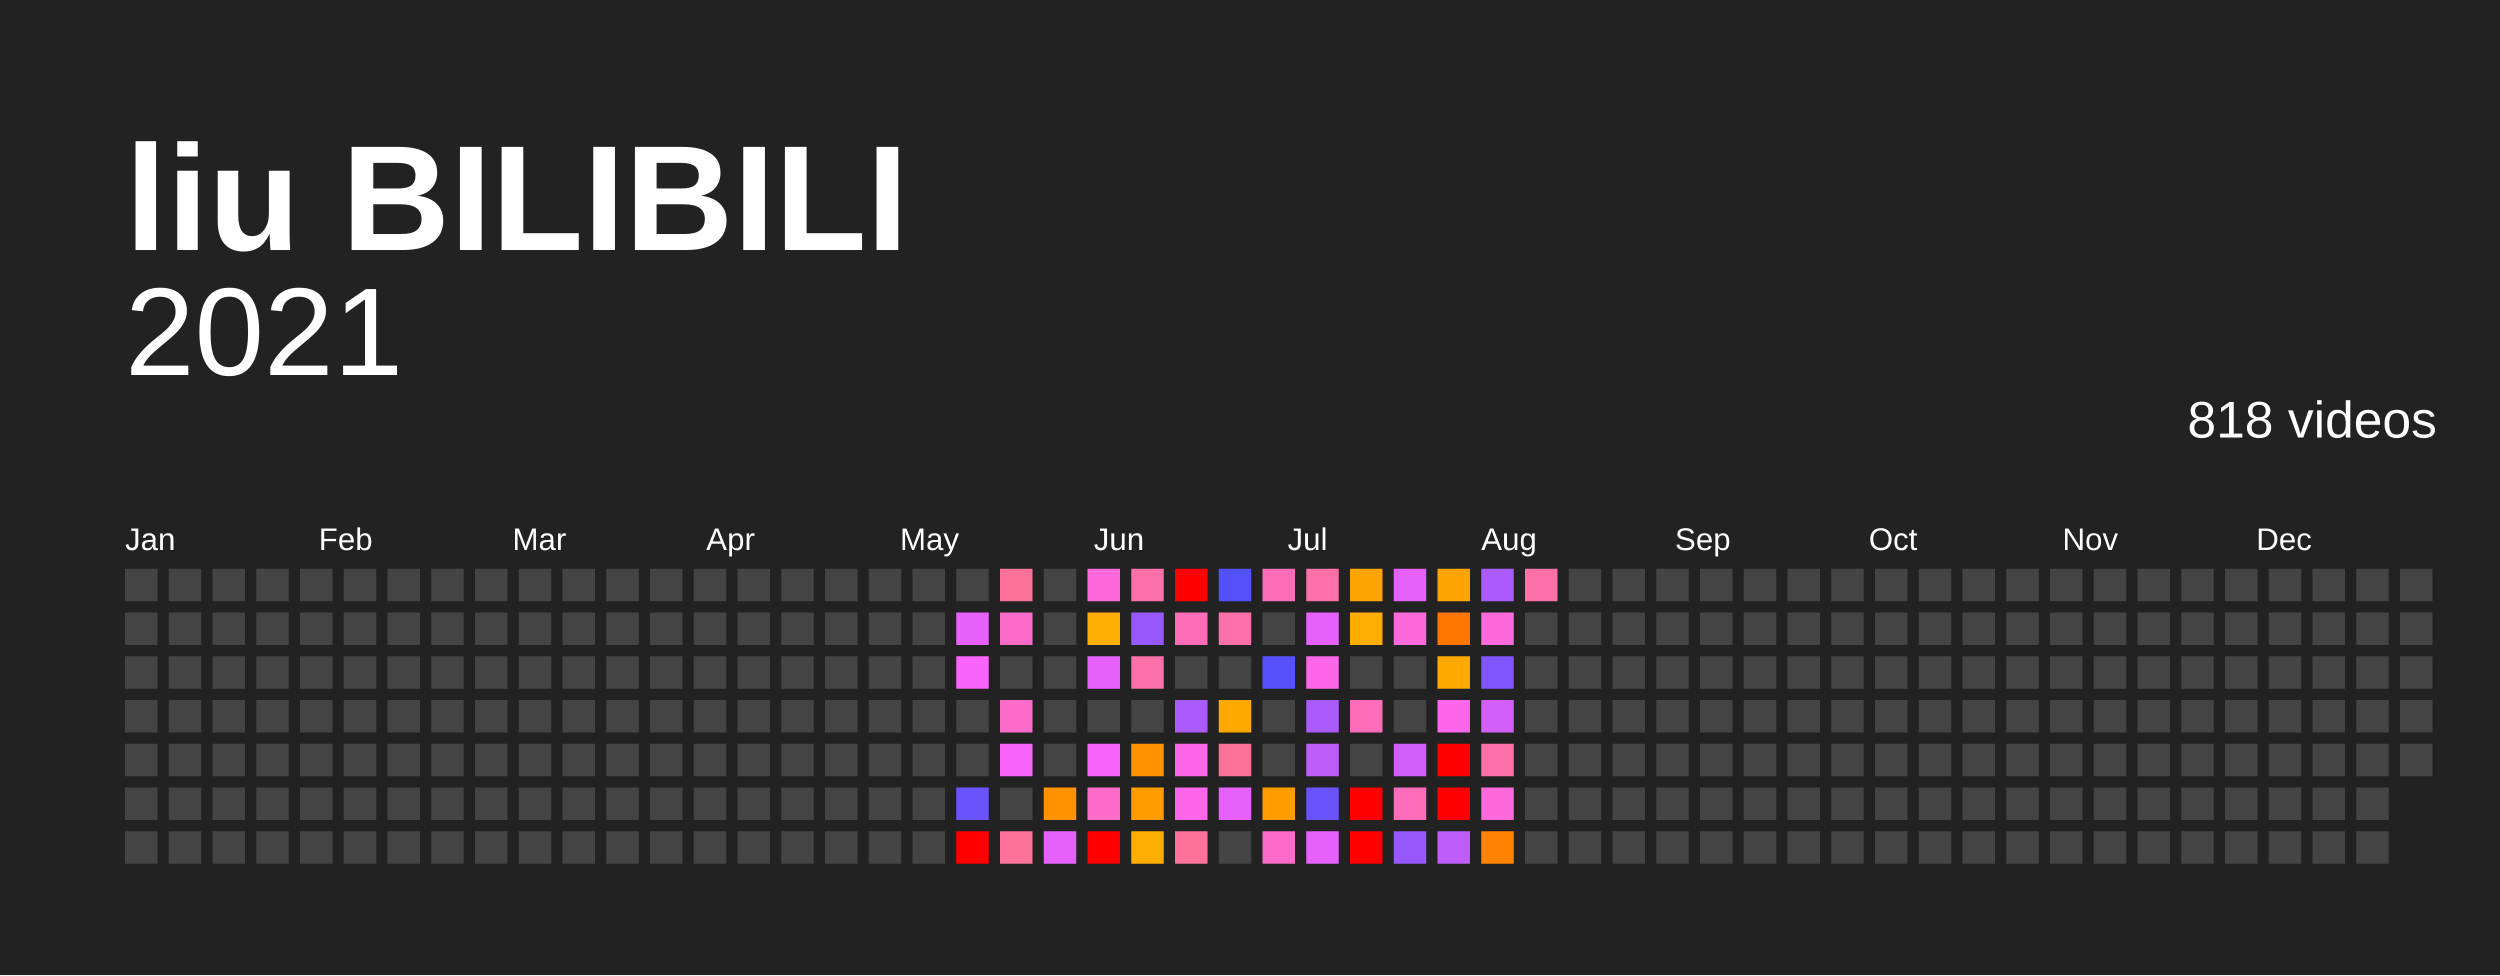
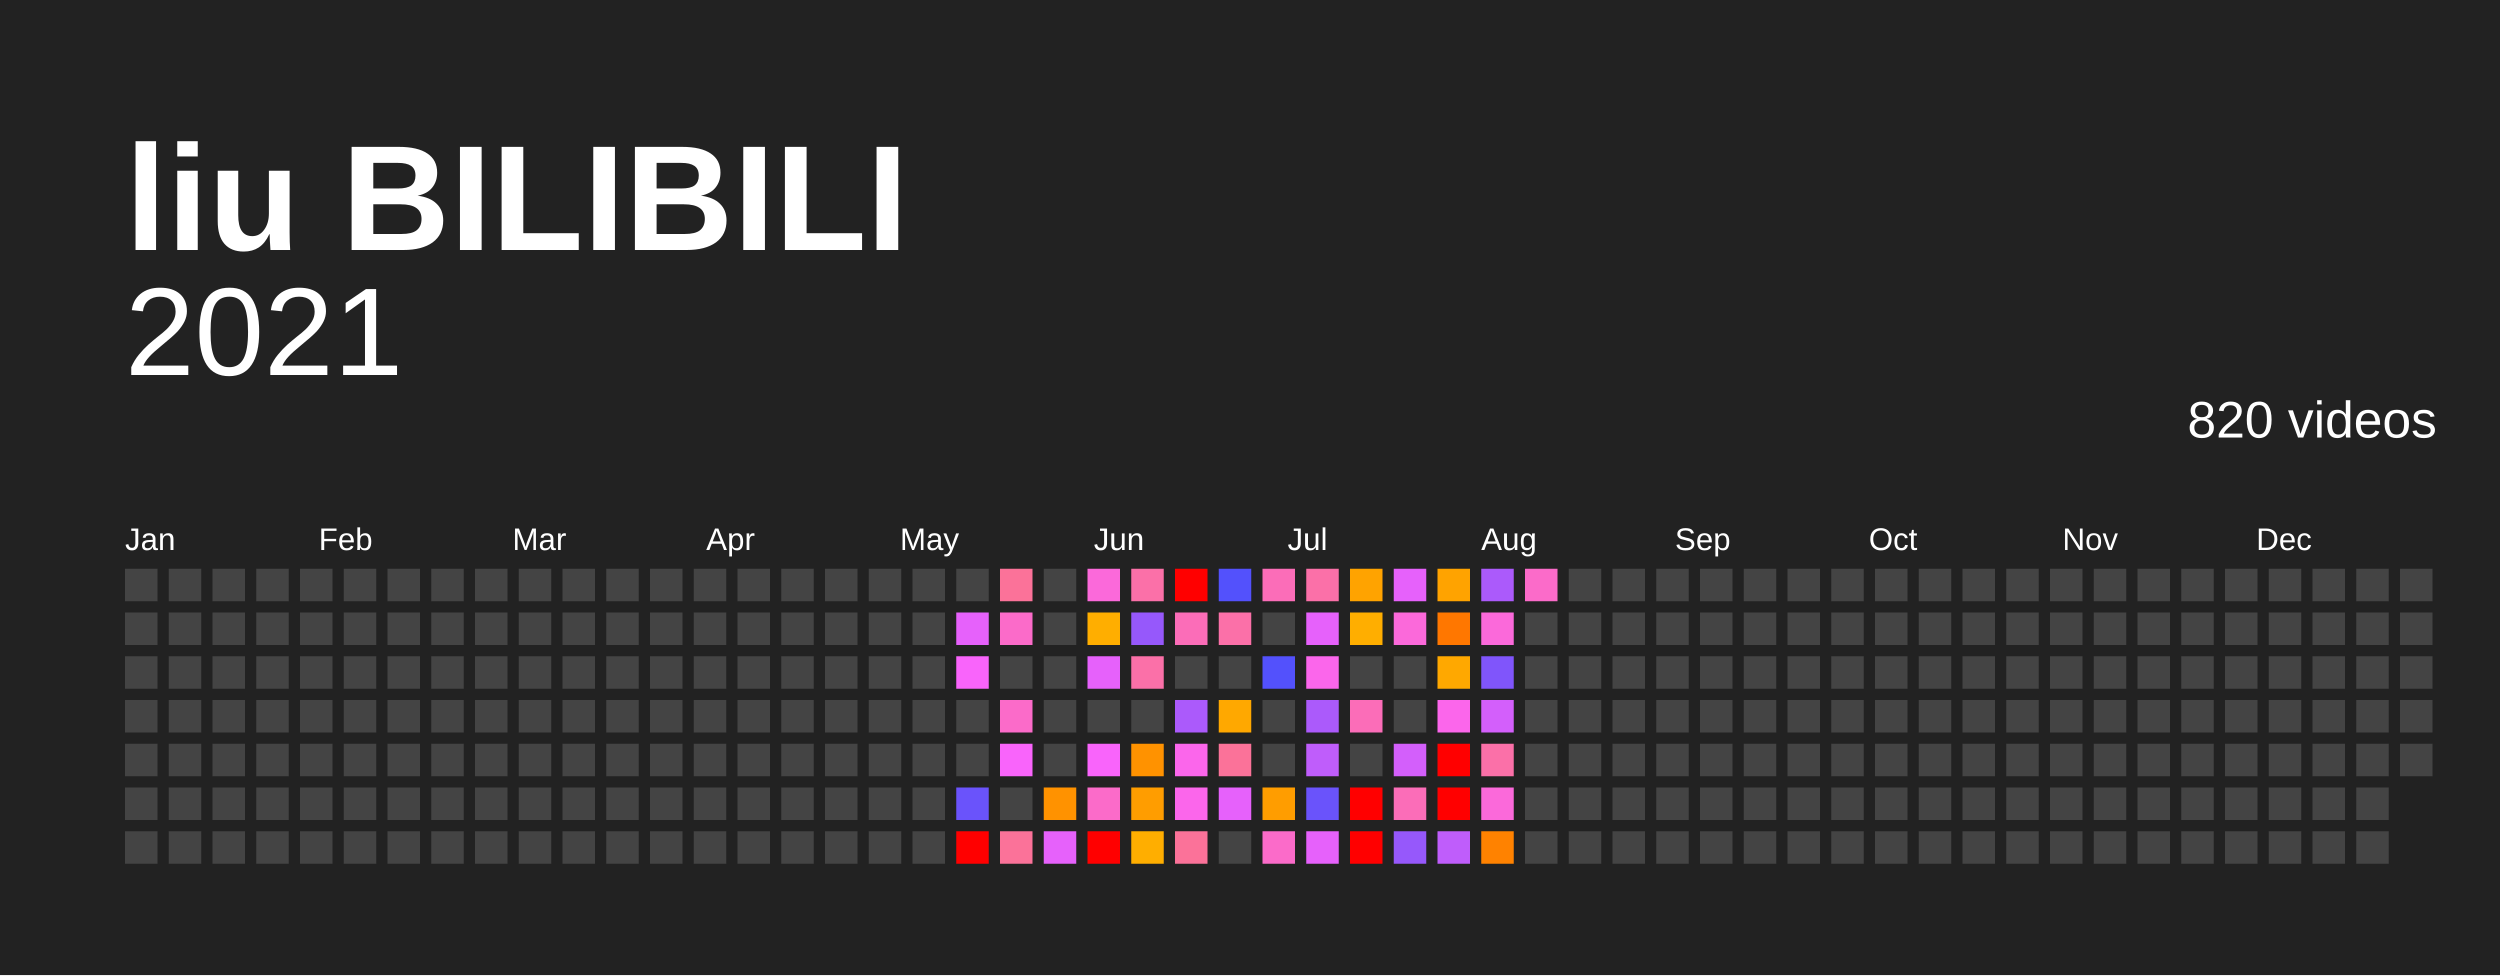
<svg xmlns="http://www.w3.org/2000/svg" baseProfile="full" height="78mm" version="1.1" viewBox="0,0,200,78" width="200mm">
  <defs />
  <rect fill="#222222" height="78" width="200" x="0" y="0" />
  <text fill="#FFFFFF" style="font-size:12px; font-family:Arial; font-weight:bold;" x="10" y="20">liu BILIBILI</text>
  <text alignment-baseline="hanging" fill="#FFFFFF" style="font-size:10.0px; font-family:Arial;" x="10" y="30">2021</text>
-   <text alignment-baseline="hanging" fill="#FFFFFF" style="font-size:4.125px; font-family:Arial;" x="175" y="35">818 videos</text>
+   <text alignment-baseline="hanging" fill="#FFFFFF" style="font-size:4.125px; font-family:Arial;" x="175" y="35">820 videos</text>
  <text fill="#FFFFFF" style="font-size:2.5px; font-family:Arial" x="10.0" y="44">Jan</text>
  <text fill="#FFFFFF" style="font-size:2.5px; font-family:Arial" x="25.5" y="44">Feb</text>
  <text fill="#FFFFFF" style="font-size:2.5px; font-family:Arial" x="41.0" y="44">Mar</text>
  <text fill="#FFFFFF" style="font-size:2.5px; font-family:Arial" x="56.5" y="44">Apr</text>
  <text fill="#FFFFFF" style="font-size:2.5px; font-family:Arial" x="72.0" y="44">May</text>
  <text fill="#FFFFFF" style="font-size:2.5px; font-family:Arial" x="87.5" y="44">Jun</text>
  <text fill="#FFFFFF" style="font-size:2.5px; font-family:Arial" x="103.0" y="44">Jul</text>
  <text fill="#FFFFFF" style="font-size:2.5px; font-family:Arial" x="118.5" y="44">Aug</text>
  <text fill="#FFFFFF" style="font-size:2.5px; font-family:Arial" x="134.0" y="44">Sep</text>
  <text fill="#FFFFFF" style="font-size:2.5px; font-family:Arial" x="149.5" y="44">Oct</text>
  <text fill="#FFFFFF" style="font-size:2.5px; font-family:Arial" x="165.0" y="44">Nov</text>
  <text fill="#FFFFFF" style="font-size:2.5px; font-family:Arial" x="180.5" y="44">Dec</text>
  <rect fill="#444444" height="2.6" width="2.6" x="10.0" y="45.5" />
  <rect fill="#444444" height="2.6" width="2.6" x="10.0" y="49.0" />
  <rect fill="#444444" height="2.6" width="2.6" x="10.0" y="52.5" />
  <rect fill="#444444" height="2.6" width="2.6" x="10.0" y="56.0" />
  <rect fill="#444444" height="2.6" width="2.6" x="10.0" y="59.5" />
  <rect fill="#444444" height="2.6" width="2.6" x="10.0" y="63.0" />
  <rect fill="#444444" height="2.6" width="2.6" x="10.0" y="66.5" />
  <rect fill="#444444" height="2.6" width="2.6" x="13.5" y="45.5" />
  <rect fill="#444444" height="2.6" width="2.6" x="13.5" y="49.0" />
  <rect fill="#444444" height="2.6" width="2.6" x="13.5" y="52.5" />
  <rect fill="#444444" height="2.6" width="2.6" x="13.5" y="56.0" />
  <rect fill="#444444" height="2.6" width="2.6" x="13.5" y="59.5" />
  <rect fill="#444444" height="2.6" width="2.6" x="13.5" y="63.0" />
  <rect fill="#444444" height="2.6" width="2.6" x="13.5" y="66.5" />
  <rect fill="#444444" height="2.6" width="2.6" x="17.0" y="45.5" />
  <rect fill="#444444" height="2.6" width="2.6" x="17.0" y="49.0" />
  <rect fill="#444444" height="2.6" width="2.6" x="17.0" y="52.5" />
  <rect fill="#444444" height="2.6" width="2.6" x="17.0" y="56.0" />
  <rect fill="#444444" height="2.6" width="2.6" x="17.0" y="59.5" />
  <rect fill="#444444" height="2.6" width="2.6" x="17.0" y="63.0" />
  <rect fill="#444444" height="2.6" width="2.6" x="17.0" y="66.5" />
  <rect fill="#444444" height="2.6" width="2.6" x="20.5" y="45.5" />
  <rect fill="#444444" height="2.6" width="2.6" x="20.5" y="49.0" />
  <rect fill="#444444" height="2.6" width="2.6" x="20.5" y="52.5" />
  <rect fill="#444444" height="2.6" width="2.6" x="20.5" y="56.0" />
  <rect fill="#444444" height="2.6" width="2.6" x="20.5" y="59.5" />
  <rect fill="#444444" height="2.6" width="2.6" x="20.5" y="63.0" />
  <rect fill="#444444" height="2.6" width="2.6" x="20.5" y="66.5" />
  <rect fill="#444444" height="2.6" width="2.6" x="24.0" y="45.5" />
  <rect fill="#444444" height="2.6" width="2.6" x="24.0" y="49.0" />
  <rect fill="#444444" height="2.6" width="2.6" x="24.0" y="52.5" />
  <rect fill="#444444" height="2.6" width="2.6" x="24.0" y="56.0" />
  <rect fill="#444444" height="2.6" width="2.6" x="24.0" y="59.5" />
  <rect fill="#444444" height="2.6" width="2.6" x="24.0" y="63.0" />
  <rect fill="#444444" height="2.6" width="2.6" x="24.0" y="66.5" />
  <rect fill="#444444" height="2.6" width="2.6" x="27.5" y="45.5" />
  <rect fill="#444444" height="2.6" width="2.6" x="27.5" y="49.0" />
  <rect fill="#444444" height="2.6" width="2.6" x="27.5" y="52.5" />
  <rect fill="#444444" height="2.6" width="2.6" x="27.5" y="56.0" />
  <rect fill="#444444" height="2.6" width="2.6" x="27.5" y="59.5" />
  <rect fill="#444444" height="2.6" width="2.6" x="27.5" y="63.0" />
  <rect fill="#444444" height="2.6" width="2.6" x="27.5" y="66.5" />
  <rect fill="#444444" height="2.6" width="2.6" x="31.0" y="45.5" />
  <rect fill="#444444" height="2.6" width="2.6" x="31.0" y="49.0" />
  <rect fill="#444444" height="2.6" width="2.6" x="31.0" y="52.5" />
  <rect fill="#444444" height="2.6" width="2.6" x="31.0" y="56.0" />
  <rect fill="#444444" height="2.6" width="2.6" x="31.0" y="59.5" />
  <rect fill="#444444" height="2.6" width="2.6" x="31.0" y="63.0" />
  <rect fill="#444444" height="2.6" width="2.6" x="31.0" y="66.5" />
  <rect fill="#444444" height="2.6" width="2.6" x="34.5" y="45.5" />
  <rect fill="#444444" height="2.6" width="2.6" x="34.5" y="49.0" />
  <rect fill="#444444" height="2.6" width="2.6" x="34.5" y="52.5" />
  <rect fill="#444444" height="2.6" width="2.6" x="34.5" y="56.0" />
  <rect fill="#444444" height="2.6" width="2.6" x="34.5" y="59.5" />
  <rect fill="#444444" height="2.6" width="2.6" x="34.5" y="63.0" />
  <rect fill="#444444" height="2.6" width="2.6" x="34.5" y="66.5" />
  <rect fill="#444444" height="2.6" width="2.6" x="38.0" y="45.5" />
  <rect fill="#444444" height="2.6" width="2.6" x="38.0" y="49.0" />
  <rect fill="#444444" height="2.6" width="2.6" x="38.0" y="52.5" />
  <rect fill="#444444" height="2.6" width="2.6" x="38.0" y="56.0" />
  <rect fill="#444444" height="2.6" width="2.6" x="38.0" y="59.5" />
  <rect fill="#444444" height="2.6" width="2.6" x="38.0" y="63.0" />
  <rect fill="#444444" height="2.6" width="2.6" x="38.0" y="66.5" />
  <rect fill="#444444" height="2.6" width="2.6" x="41.5" y="45.5" />
  <rect fill="#444444" height="2.6" width="2.6" x="41.5" y="49.0" />
  <rect fill="#444444" height="2.6" width="2.6" x="41.5" y="52.5" />
  <rect fill="#444444" height="2.6" width="2.6" x="41.5" y="56.0" />
  <rect fill="#444444" height="2.6" width="2.6" x="41.5" y="59.5" />
  <rect fill="#444444" height="2.6" width="2.6" x="41.5" y="63.0" />
  <rect fill="#444444" height="2.6" width="2.6" x="41.5" y="66.5" />
  <rect fill="#444444" height="2.6" width="2.6" x="45.0" y="45.5" />
  <rect fill="#444444" height="2.6" width="2.6" x="45.0" y="49.0" />
  <rect fill="#444444" height="2.6" width="2.6" x="45.0" y="52.5" />
  <rect fill="#444444" height="2.6" width="2.6" x="45.0" y="56.0" />
  <rect fill="#444444" height="2.6" width="2.6" x="45.0" y="59.5" />
  <rect fill="#444444" height="2.6" width="2.6" x="45.0" y="63.0" />
  <rect fill="#444444" height="2.6" width="2.6" x="45.0" y="66.5" />
  <rect fill="#444444" height="2.6" width="2.6" x="48.5" y="45.5" />
  <rect fill="#444444" height="2.6" width="2.6" x="48.5" y="49.0" />
  <rect fill="#444444" height="2.6" width="2.6" x="48.5" y="52.5" />
  <rect fill="#444444" height="2.6" width="2.6" x="48.5" y="56.0" />
  <rect fill="#444444" height="2.6" width="2.6" x="48.5" y="59.5" />
  <rect fill="#444444" height="2.6" width="2.6" x="48.5" y="63.0" />
  <rect fill="#444444" height="2.6" width="2.6" x="48.5" y="66.5" />
  <rect fill="#444444" height="2.6" width="2.6" x="52.0" y="45.5" />
  <rect fill="#444444" height="2.6" width="2.6" x="52.0" y="49.0" />
  <rect fill="#444444" height="2.6" width="2.6" x="52.0" y="52.5" />
  <rect fill="#444444" height="2.6" width="2.6" x="52.0" y="56.0" />
  <rect fill="#444444" height="2.6" width="2.6" x="52.0" y="59.5" />
  <rect fill="#444444" height="2.6" width="2.6" x="52.0" y="63.0" />
  <rect fill="#444444" height="2.6" width="2.6" x="52.0" y="66.5" />
  <rect fill="#444444" height="2.6" width="2.6" x="55.5" y="45.5" />
  <rect fill="#444444" height="2.6" width="2.6" x="55.5" y="49.0" />
  <rect fill="#444444" height="2.6" width="2.6" x="55.5" y="52.5" />
  <rect fill="#444444" height="2.6" width="2.6" x="55.5" y="56.0" />
  <rect fill="#444444" height="2.6" width="2.6" x="55.5" y="59.5" />
  <rect fill="#444444" height="2.6" width="2.6" x="55.5" y="63.0" />
  <rect fill="#444444" height="2.6" width="2.6" x="55.5" y="66.5" />
  <rect fill="#444444" height="2.6" width="2.6" x="59.0" y="45.5" />
  <rect fill="#444444" height="2.6" width="2.6" x="59.0" y="49.0" />
  <rect fill="#444444" height="2.6" width="2.6" x="59.0" y="52.5" />
  <rect fill="#444444" height="2.6" width="2.6" x="59.0" y="56.0" />
  <rect fill="#444444" height="2.6" width="2.6" x="59.0" y="59.5" />
  <rect fill="#444444" height="2.6" width="2.6" x="59.0" y="63.0" />
  <rect fill="#444444" height="2.6" width="2.6" x="59.0" y="66.5" />
  <rect fill="#444444" height="2.6" width="2.6" x="62.5" y="45.5" />
  <rect fill="#444444" height="2.6" width="2.6" x="62.5" y="49.0" />
  <rect fill="#444444" height="2.6" width="2.6" x="62.5" y="52.5" />
  <rect fill="#444444" height="2.6" width="2.6" x="62.5" y="56.0" />
  <rect fill="#444444" height="2.6" width="2.6" x="62.5" y="59.5" />
  <rect fill="#444444" height="2.6" width="2.6" x="62.5" y="63.0" />
  <rect fill="#444444" height="2.6" width="2.6" x="62.5" y="66.5" />
  <rect fill="#444444" height="2.6" width="2.6" x="66.0" y="45.5" />
  <rect fill="#444444" height="2.6" width="2.6" x="66.0" y="49.0" />
  <rect fill="#444444" height="2.6" width="2.6" x="66.0" y="52.5" />
  <rect fill="#444444" height="2.6" width="2.6" x="66.0" y="56.0" />
  <rect fill="#444444" height="2.6" width="2.6" x="66.0" y="59.5" />
  <rect fill="#444444" height="2.6" width="2.6" x="66.0" y="63.0" />
  <rect fill="#444444" height="2.6" width="2.6" x="66.0" y="66.5" />
  <rect fill="#444444" height="2.6" width="2.6" x="69.5" y="45.5" />
  <rect fill="#444444" height="2.6" width="2.6" x="69.5" y="49.0" />
  <rect fill="#444444" height="2.6" width="2.6" x="69.5" y="52.5" />
  <rect fill="#444444" height="2.6" width="2.6" x="69.5" y="56.0" />
  <rect fill="#444444" height="2.6" width="2.6" x="69.5" y="59.5" />
  <rect fill="#444444" height="2.6" width="2.6" x="69.5" y="63.0" />
  <rect fill="#444444" height="2.6" width="2.6" x="69.5" y="66.5" />
  <rect fill="#444444" height="2.6" width="2.6" x="73.0" y="45.5" />
  <rect fill="#444444" height="2.6" width="2.6" x="73.0" y="49.0" />
  <rect fill="#444444" height="2.6" width="2.6" x="73.0" y="52.5" />
  <rect fill="#444444" height="2.6" width="2.6" x="73.0" y="56.0" />
  <rect fill="#444444" height="2.6" width="2.6" x="73.0" y="59.5" />
  <rect fill="#444444" height="2.6" width="2.6" x="73.0" y="63.0" />
  <rect fill="#444444" height="2.6" width="2.6" x="73.0" y="66.5" />
  <rect fill="#444444" height="2.6" width="2.6" x="76.5" y="45.5" />
  <rect fill="#e661fb" height="2.6" width="2.6" x="76.5" y="49.0" />
  <rect fill="#f964fb" height="2.6" width="2.6" x="76.5" y="52.5" />
  <rect fill="#444444" height="2.6" width="2.6" x="76.5" y="56.0" />
  <rect fill="#444444" height="2.6" width="2.6" x="76.5" y="59.5" />
  <rect fill="#6a53fb" height="2.6" width="2.6" x="76.5" y="63.0" />
  <rect fill="red" height="2.6" width="2.6" x="76.5" y="66.5" />
  <rect fill="#fb7299" height="2.6" width="2.6" x="80.0" y="45.5" />
  <rect fill="#fb6bc9" height="2.6" width="2.6" x="80.0" y="49.0" />
  <rect fill="#444444" height="2.6" width="2.6" x="80.0" y="52.5" />
  <rect fill="#fb6bc9" height="2.6" width="2.6" x="80.0" y="56.0" />
  <rect fill="#f964fb" height="2.6" width="2.6" x="80.0" y="59.5" />
  <rect fill="#444444" height="2.6" width="2.6" x="80.0" y="63.0" />
  <rect fill="#fb7299" height="2.6" width="2.6" x="80.0" y="66.5" />
  <rect fill="#444444" height="2.6" width="2.6" x="83.5" y="45.5" />
  <rect fill="#444444" height="2.6" width="2.6" x="83.5" y="49.0" />
  <rect fill="#444444" height="2.6" width="2.6" x="83.5" y="52.5" />
  <rect fill="#444444" height="2.6" width="2.6" x="83.5" y="56.0" />
  <rect fill="#444444" height="2.6" width="2.6" x="83.5" y="59.5" />
  <rect fill="#ff9200" height="2.6" width="2.6" x="83.5" y="63.0" />
  <rect fill="#e661fb" height="2.6" width="2.6" x="83.5" y="66.5" />
  <rect fill="#fb69da" height="2.6" width="2.6" x="87.0" y="45.5" />
  <rect fill="#ffae00" height="2.6" width="2.6" x="87.0" y="49.0" />
  <rect fill="#e661fb" height="2.6" width="2.6" x="87.0" y="52.5" />
  <rect fill="#444444" height="2.6" width="2.6" x="87.0" y="56.0" />
  <rect fill="#f964fb" height="2.6" width="2.6" x="87.0" y="59.5" />
  <rect fill="#fb6bc9" height="2.6" width="2.6" x="87.0" y="63.0" />
  <rect fill="red" height="2.6" width="2.6" x="87.0" y="66.5" />
  <rect fill="#fb70a8" height="2.6" width="2.6" x="90.5" y="45.5" />
  <rect fill="#9658fb" height="2.6" width="2.6" x="90.5" y="49.0" />
  <rect fill="#fb70a8" height="2.6" width="2.6" x="90.5" y="52.5" />
  <rect fill="#444444" height="2.6" width="2.6" x="90.5" y="56.0" />
  <rect fill="#ff9200" height="2.6" width="2.6" x="90.5" y="59.5" />
  <rect fill="#ff9d00" height="2.6" width="2.6" x="90.5" y="63.0" />
  <rect fill="#ffae00" height="2.6" width="2.6" x="90.5" y="66.5" />
  <rect fill="red" height="2.6" width="2.6" x="94.0" y="45.5" />
  <rect fill="#fb6db8" height="2.6" width="2.6" x="94.0" y="49.0" />
  <rect fill="#444444" height="2.6" width="2.6" x="94.0" y="52.5" />
  <rect fill="#ab5afb" height="2.6" width="2.6" x="94.0" y="56.0" />
  <rect fill="#fb66eb" height="2.6" width="2.6" x="94.0" y="59.5" />
  <rect fill="#fb66eb" height="2.6" width="2.6" x="94.0" y="63.0" />
  <rect fill="#fb7299" height="2.6" width="2.6" x="94.0" y="66.5" />
  <rect fill="#5351fc" height="2.6" width="2.6" x="97.5" y="45.5" />
  <rect fill="#fb70a8" height="2.6" width="2.6" x="97.5" y="49.0" />
  <rect fill="#444444" height="2.6" width="2.6" x="97.5" y="52.5" />
  <rect fill="#ffa800" height="2.6" width="2.6" x="97.5" y="56.0" />
  <rect fill="#fb7299" height="2.6" width="2.6" x="97.5" y="59.5" />
  <rect fill="#e661fb" height="2.6" width="2.6" x="97.5" y="63.0" />
  <rect fill="#444444" height="2.6" width="2.6" x="97.5" y="66.5" />
  <rect fill="#fb6db8" height="2.6" width="2.6" x="101.0" y="45.5" />
  <rect fill="#444444" height="2.6" width="2.6" x="101.0" y="49.0" />
  <rect fill="#5351fc" height="2.6" width="2.6" x="101.0" y="52.5" />
  <rect fill="#444444" height="2.6" width="2.6" x="101.0" y="56.0" />
  <rect fill="#444444" height="2.6" width="2.6" x="101.0" y="59.5" />
  <rect fill="#ff9d00" height="2.6" width="2.6" x="101.0" y="63.0" />
  <rect fill="#fb6bc9" height="2.6" width="2.6" x="101.0" y="66.5" />
  <rect fill="#fb70a8" height="2.6" width="2.6" x="104.5" y="45.5" />
  <rect fill="#e661fb" height="2.6" width="2.6" x="104.5" y="49.0" />
  <rect fill="#fb66eb" height="2.6" width="2.6" x="104.5" y="52.5" />
  <rect fill="#ab5afb" height="2.6" width="2.6" x="104.5" y="56.0" />
  <rect fill="#bf5dfb" height="2.6" width="2.6" x="104.5" y="59.5" />
  <rect fill="#6a53fb" height="2.6" width="2.6" x="104.5" y="63.0" />
  <rect fill="#e661fb" height="2.6" width="2.6" x="104.5" y="66.5" />
  <rect fill="#ffa300" height="2.6" width="2.6" x="108.0" y="45.5" />
  <rect fill="#ffae00" height="2.6" width="2.6" x="108.0" y="49.0" />
  <rect fill="#444444" height="2.6" width="2.6" x="108.0" y="52.5" />
  <rect fill="#fb6db8" height="2.6" width="2.6" x="108.0" y="56.0" />
  <rect fill="#444444" height="2.6" width="2.6" x="108.0" y="59.5" />
  <rect fill="red" height="2.6" width="2.6" x="108.0" y="63.0" />
  <rect fill="red" height="2.6" width="2.6" x="108.0" y="66.5" />
  <rect fill="#e661fb" height="2.6" width="2.6" x="111.5" y="45.5" />
  <rect fill="#fb69da" height="2.6" width="2.6" x="111.5" y="49.0" />
  <rect fill="#444444" height="2.6" width="2.6" x="111.5" y="52.5" />
  <rect fill="#444444" height="2.6" width="2.6" x="111.5" y="56.0" />
  <rect fill="#d35ffb" height="2.6" width="2.6" x="111.5" y="59.5" />
  <rect fill="#fb6db8" height="2.6" width="2.6" x="111.5" y="63.0" />
  <rect fill="#9658fb" height="2.6" width="2.6" x="111.5" y="66.5" />
  <rect fill="#ffa300" height="2.6" width="2.6" x="115.0" y="45.5" />
  <rect fill="#ff7700" height="2.6" width="2.6" x="115.0" y="49.0" />
  <rect fill="#ffa800" height="2.6" width="2.6" x="115.0" y="52.5" />
  <rect fill="#fb66eb" height="2.6" width="2.6" x="115.0" y="56.0" />
  <rect fill="red" height="2.6" width="2.6" x="115.0" y="59.5" />
  <rect fill="red" height="2.6" width="2.6" x="115.0" y="63.0" />
  <rect fill="#bf5dfb" height="2.6" width="2.6" x="115.0" y="66.5" />
  <rect fill="#ab5afb" height="2.6" width="2.6" x="118.5" y="45.5" />
  <rect fill="#fb69da" height="2.6" width="2.6" x="118.5" y="49.0" />
  <rect fill="#8055fb" height="2.6" width="2.6" x="118.5" y="52.5" />
  <rect fill="#d35ffb" height="2.6" width="2.6" x="118.5" y="56.0" />
  <rect fill="#fb70a8" height="2.6" width="2.6" x="118.5" y="59.5" />
  <rect fill="#fb69da" height="2.6" width="2.6" x="118.5" y="63.0" />
  <rect fill="#ff8200" height="2.6" width="2.6" x="118.5" y="66.5" />
-   <rect fill="#fb70a8" height="2.6" width="2.6" x="122.0" y="45.5" />
+   <rect fill="#fb6bc9" height="2.6" width="2.6" x="122.0" y="45.5" />
  <rect fill="#444444" height="2.6" width="2.6" x="122.0" y="49.0" />
  <rect fill="#444444" height="2.6" width="2.6" x="122.0" y="52.5" />
  <rect fill="#444444" height="2.6" width="2.6" x="122.0" y="56.0" />
  <rect fill="#444444" height="2.6" width="2.6" x="122.0" y="59.5" />
  <rect fill="#444444" height="2.6" width="2.6" x="122.0" y="63.0" />
  <rect fill="#444444" height="2.6" width="2.6" x="122.0" y="66.5" />
  <rect fill="#444444" height="2.6" width="2.6" x="125.5" y="45.5" />
  <rect fill="#444444" height="2.6" width="2.6" x="125.5" y="49.0" />
  <rect fill="#444444" height="2.6" width="2.6" x="125.5" y="52.5" />
  <rect fill="#444444" height="2.6" width="2.6" x="125.5" y="56.0" />
  <rect fill="#444444" height="2.6" width="2.6" x="125.5" y="59.5" />
  <rect fill="#444444" height="2.6" width="2.6" x="125.5" y="63.0" />
  <rect fill="#444444" height="2.6" width="2.6" x="125.5" y="66.5" />
  <rect fill="#444444" height="2.6" width="2.6" x="129.0" y="45.5" />
  <rect fill="#444444" height="2.6" width="2.6" x="129.0" y="49.0" />
  <rect fill="#444444" height="2.6" width="2.6" x="129.0" y="52.5" />
  <rect fill="#444444" height="2.6" width="2.6" x="129.0" y="56.0" />
  <rect fill="#444444" height="2.6" width="2.6" x="129.0" y="59.5" />
  <rect fill="#444444" height="2.6" width="2.6" x="129.0" y="63.0" />
  <rect fill="#444444" height="2.6" width="2.6" x="129.0" y="66.5" />
  <rect fill="#444444" height="2.6" width="2.6" x="132.5" y="45.5" />
  <rect fill="#444444" height="2.6" width="2.6" x="132.5" y="49.0" />
  <rect fill="#444444" height="2.6" width="2.6" x="132.5" y="52.5" />
  <rect fill="#444444" height="2.6" width="2.6" x="132.5" y="56.0" />
  <rect fill="#444444" height="2.6" width="2.6" x="132.5" y="59.5" />
  <rect fill="#444444" height="2.6" width="2.6" x="132.5" y="63.0" />
  <rect fill="#444444" height="2.6" width="2.6" x="132.5" y="66.5" />
  <rect fill="#444444" height="2.6" width="2.6" x="136.0" y="45.5" />
  <rect fill="#444444" height="2.6" width="2.6" x="136.0" y="49.0" />
  <rect fill="#444444" height="2.6" width="2.6" x="136.0" y="52.5" />
  <rect fill="#444444" height="2.6" width="2.6" x="136.0" y="56.0" />
  <rect fill="#444444" height="2.6" width="2.6" x="136.0" y="59.5" />
  <rect fill="#444444" height="2.6" width="2.6" x="136.0" y="63.0" />
  <rect fill="#444444" height="2.6" width="2.6" x="136.0" y="66.5" />
  <rect fill="#444444" height="2.6" width="2.6" x="139.5" y="45.5" />
  <rect fill="#444444" height="2.6" width="2.6" x="139.5" y="49.0" />
  <rect fill="#444444" height="2.6" width="2.6" x="139.5" y="52.5" />
  <rect fill="#444444" height="2.6" width="2.6" x="139.5" y="56.0" />
  <rect fill="#444444" height="2.6" width="2.6" x="139.5" y="59.5" />
  <rect fill="#444444" height="2.6" width="2.6" x="139.5" y="63.0" />
  <rect fill="#444444" height="2.6" width="2.6" x="139.5" y="66.5" />
  <rect fill="#444444" height="2.6" width="2.6" x="143.0" y="45.5" />
  <rect fill="#444444" height="2.6" width="2.6" x="143.0" y="49.0" />
  <rect fill="#444444" height="2.6" width="2.6" x="143.0" y="52.5" />
  <rect fill="#444444" height="2.6" width="2.6" x="143.0" y="56.0" />
  <rect fill="#444444" height="2.6" width="2.6" x="143.0" y="59.5" />
  <rect fill="#444444" height="2.6" width="2.6" x="143.0" y="63.0" />
  <rect fill="#444444" height="2.6" width="2.6" x="143.0" y="66.5" />
  <rect fill="#444444" height="2.6" width="2.6" x="146.5" y="45.5" />
  <rect fill="#444444" height="2.6" width="2.6" x="146.5" y="49.0" />
  <rect fill="#444444" height="2.6" width="2.6" x="146.5" y="52.5" />
  <rect fill="#444444" height="2.6" width="2.6" x="146.5" y="56.0" />
  <rect fill="#444444" height="2.6" width="2.6" x="146.5" y="59.5" />
  <rect fill="#444444" height="2.6" width="2.6" x="146.5" y="63.0" />
  <rect fill="#444444" height="2.6" width="2.6" x="146.5" y="66.5" />
  <rect fill="#444444" height="2.6" width="2.6" x="150.0" y="45.5" />
  <rect fill="#444444" height="2.6" width="2.6" x="150.0" y="49.0" />
  <rect fill="#444444" height="2.6" width="2.6" x="150.0" y="52.5" />
  <rect fill="#444444" height="2.6" width="2.6" x="150.0" y="56.0" />
  <rect fill="#444444" height="2.6" width="2.6" x="150.0" y="59.5" />
  <rect fill="#444444" height="2.6" width="2.6" x="150.0" y="63.0" />
  <rect fill="#444444" height="2.6" width="2.6" x="150.0" y="66.5" />
  <rect fill="#444444" height="2.6" width="2.6" x="153.5" y="45.5" />
  <rect fill="#444444" height="2.6" width="2.6" x="153.5" y="49.0" />
  <rect fill="#444444" height="2.6" width="2.6" x="153.5" y="52.5" />
  <rect fill="#444444" height="2.6" width="2.6" x="153.5" y="56.0" />
  <rect fill="#444444" height="2.6" width="2.6" x="153.5" y="59.5" />
  <rect fill="#444444" height="2.6" width="2.6" x="153.5" y="63.0" />
  <rect fill="#444444" height="2.6" width="2.6" x="153.5" y="66.5" />
  <rect fill="#444444" height="2.6" width="2.6" x="157.0" y="45.5" />
  <rect fill="#444444" height="2.6" width="2.6" x="157.0" y="49.0" />
  <rect fill="#444444" height="2.6" width="2.6" x="157.0" y="52.5" />
  <rect fill="#444444" height="2.6" width="2.6" x="157.0" y="56.0" />
  <rect fill="#444444" height="2.6" width="2.6" x="157.0" y="59.5" />
  <rect fill="#444444" height="2.6" width="2.6" x="157.0" y="63.0" />
  <rect fill="#444444" height="2.6" width="2.6" x="157.0" y="66.5" />
  <rect fill="#444444" height="2.6" width="2.6" x="160.5" y="45.5" />
  <rect fill="#444444" height="2.6" width="2.6" x="160.5" y="49.0" />
  <rect fill="#444444" height="2.6" width="2.6" x="160.5" y="52.5" />
  <rect fill="#444444" height="2.6" width="2.6" x="160.5" y="56.0" />
  <rect fill="#444444" height="2.6" width="2.6" x="160.5" y="59.5" />
  <rect fill="#444444" height="2.6" width="2.6" x="160.5" y="63.0" />
  <rect fill="#444444" height="2.6" width="2.6" x="160.5" y="66.5" />
  <rect fill="#444444" height="2.6" width="2.6" x="164.0" y="45.5" />
  <rect fill="#444444" height="2.6" width="2.6" x="164.0" y="49.0" />
  <rect fill="#444444" height="2.6" width="2.6" x="164.0" y="52.5" />
  <rect fill="#444444" height="2.6" width="2.6" x="164.0" y="56.0" />
  <rect fill="#444444" height="2.6" width="2.6" x="164.0" y="59.5" />
  <rect fill="#444444" height="2.6" width="2.6" x="164.0" y="63.0" />
  <rect fill="#444444" height="2.6" width="2.6" x="164.0" y="66.5" />
  <rect fill="#444444" height="2.6" width="2.6" x="167.5" y="45.5" />
  <rect fill="#444444" height="2.6" width="2.6" x="167.5" y="49.0" />
  <rect fill="#444444" height="2.6" width="2.6" x="167.5" y="52.5" />
  <rect fill="#444444" height="2.6" width="2.6" x="167.5" y="56.0" />
  <rect fill="#444444" height="2.6" width="2.6" x="167.5" y="59.5" />
  <rect fill="#444444" height="2.6" width="2.6" x="167.5" y="63.0" />
  <rect fill="#444444" height="2.6" width="2.6" x="167.5" y="66.5" />
  <rect fill="#444444" height="2.6" width="2.6" x="171.0" y="45.5" />
  <rect fill="#444444" height="2.6" width="2.6" x="171.0" y="49.0" />
  <rect fill="#444444" height="2.6" width="2.6" x="171.0" y="52.5" />
  <rect fill="#444444" height="2.6" width="2.6" x="171.0" y="56.0" />
  <rect fill="#444444" height="2.6" width="2.6" x="171.0" y="59.5" />
  <rect fill="#444444" height="2.6" width="2.6" x="171.0" y="63.0" />
  <rect fill="#444444" height="2.6" width="2.6" x="171.0" y="66.5" />
  <rect fill="#444444" height="2.6" width="2.6" x="174.5" y="45.5" />
  <rect fill="#444444" height="2.6" width="2.6" x="174.5" y="49.0" />
  <rect fill="#444444" height="2.6" width="2.6" x="174.5" y="52.5" />
  <rect fill="#444444" height="2.6" width="2.6" x="174.5" y="56.0" />
  <rect fill="#444444" height="2.6" width="2.6" x="174.5" y="59.5" />
  <rect fill="#444444" height="2.6" width="2.6" x="174.5" y="63.0" />
  <rect fill="#444444" height="2.6" width="2.6" x="174.5" y="66.5" />
  <rect fill="#444444" height="2.6" width="2.6" x="178.0" y="45.5" />
  <rect fill="#444444" height="2.6" width="2.6" x="178.0" y="49.0" />
  <rect fill="#444444" height="2.6" width="2.6" x="178.0" y="52.5" />
  <rect fill="#444444" height="2.6" width="2.6" x="178.0" y="56.0" />
  <rect fill="#444444" height="2.6" width="2.6" x="178.0" y="59.5" />
  <rect fill="#444444" height="2.6" width="2.6" x="178.0" y="63.0" />
  <rect fill="#444444" height="2.6" width="2.6" x="178.0" y="66.5" />
  <rect fill="#444444" height="2.6" width="2.6" x="181.5" y="45.5" />
  <rect fill="#444444" height="2.6" width="2.6" x="181.5" y="49.0" />
  <rect fill="#444444" height="2.6" width="2.6" x="181.5" y="52.5" />
  <rect fill="#444444" height="2.6" width="2.6" x="181.5" y="56.0" />
  <rect fill="#444444" height="2.6" width="2.6" x="181.5" y="59.5" />
  <rect fill="#444444" height="2.6" width="2.6" x="181.5" y="63.0" />
  <rect fill="#444444" height="2.6" width="2.6" x="181.5" y="66.5" />
  <rect fill="#444444" height="2.6" width="2.6" x="185.0" y="45.5" />
  <rect fill="#444444" height="2.6" width="2.6" x="185.0" y="49.0" />
  <rect fill="#444444" height="2.6" width="2.6" x="185.0" y="52.5" />
  <rect fill="#444444" height="2.6" width="2.6" x="185.0" y="56.0" />
  <rect fill="#444444" height="2.6" width="2.6" x="185.0" y="59.5" />
  <rect fill="#444444" height="2.6" width="2.6" x="185.0" y="63.0" />
  <rect fill="#444444" height="2.6" width="2.6" x="185.0" y="66.5" />
  <rect fill="#444444" height="2.6" width="2.6" x="188.5" y="45.5" />
  <rect fill="#444444" height="2.6" width="2.6" x="188.5" y="49.0" />
  <rect fill="#444444" height="2.6" width="2.6" x="188.5" y="52.5" />
  <rect fill="#444444" height="2.6" width="2.6" x="188.5" y="56.0" />
  <rect fill="#444444" height="2.6" width="2.6" x="188.5" y="59.5" />
  <rect fill="#444444" height="2.6" width="2.6" x="188.5" y="63.0" />
  <rect fill="#444444" height="2.6" width="2.6" x="188.5" y="66.5" />
  <rect fill="#444444" height="2.6" width="2.6" x="192.0" y="45.5" />
  <rect fill="#444444" height="2.6" width="2.6" x="192.0" y="49.0" />
  <rect fill="#444444" height="2.6" width="2.6" x="192.0" y="52.5" />
  <rect fill="#444444" height="2.6" width="2.6" x="192.0" y="56.0" />
  <rect fill="#444444" height="2.6" width="2.6" x="192.0" y="59.5" />
</svg>
